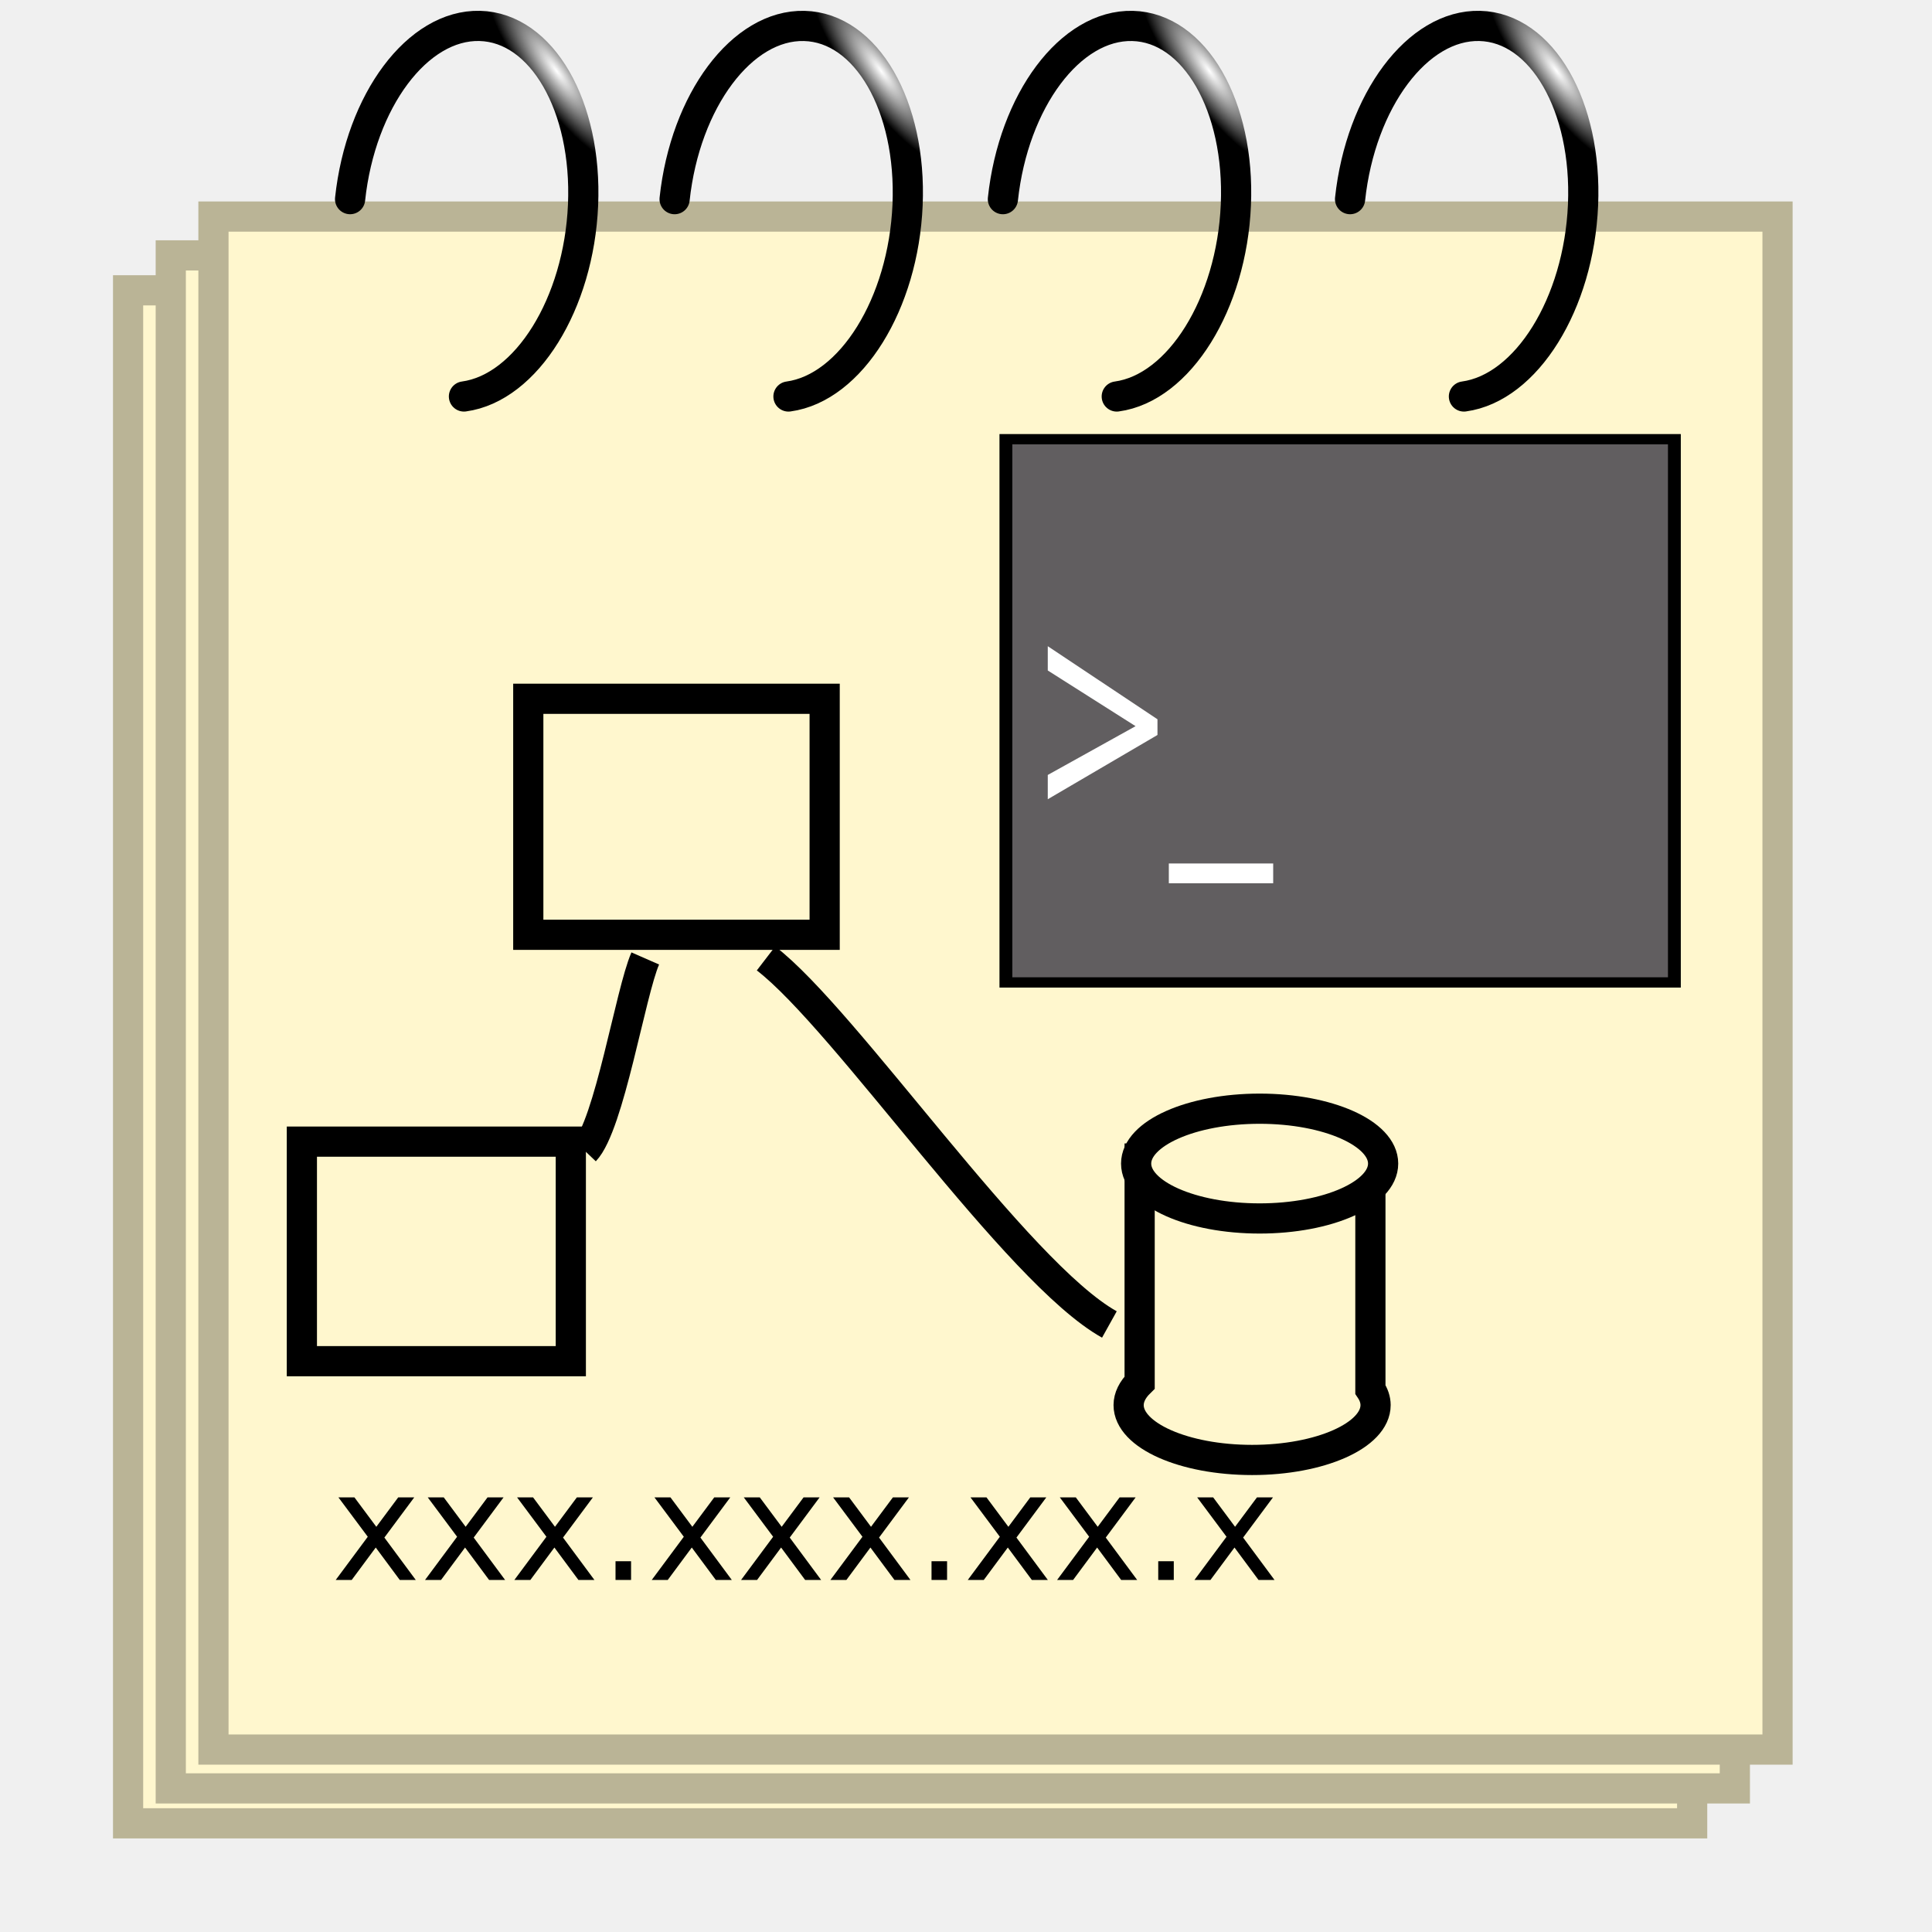
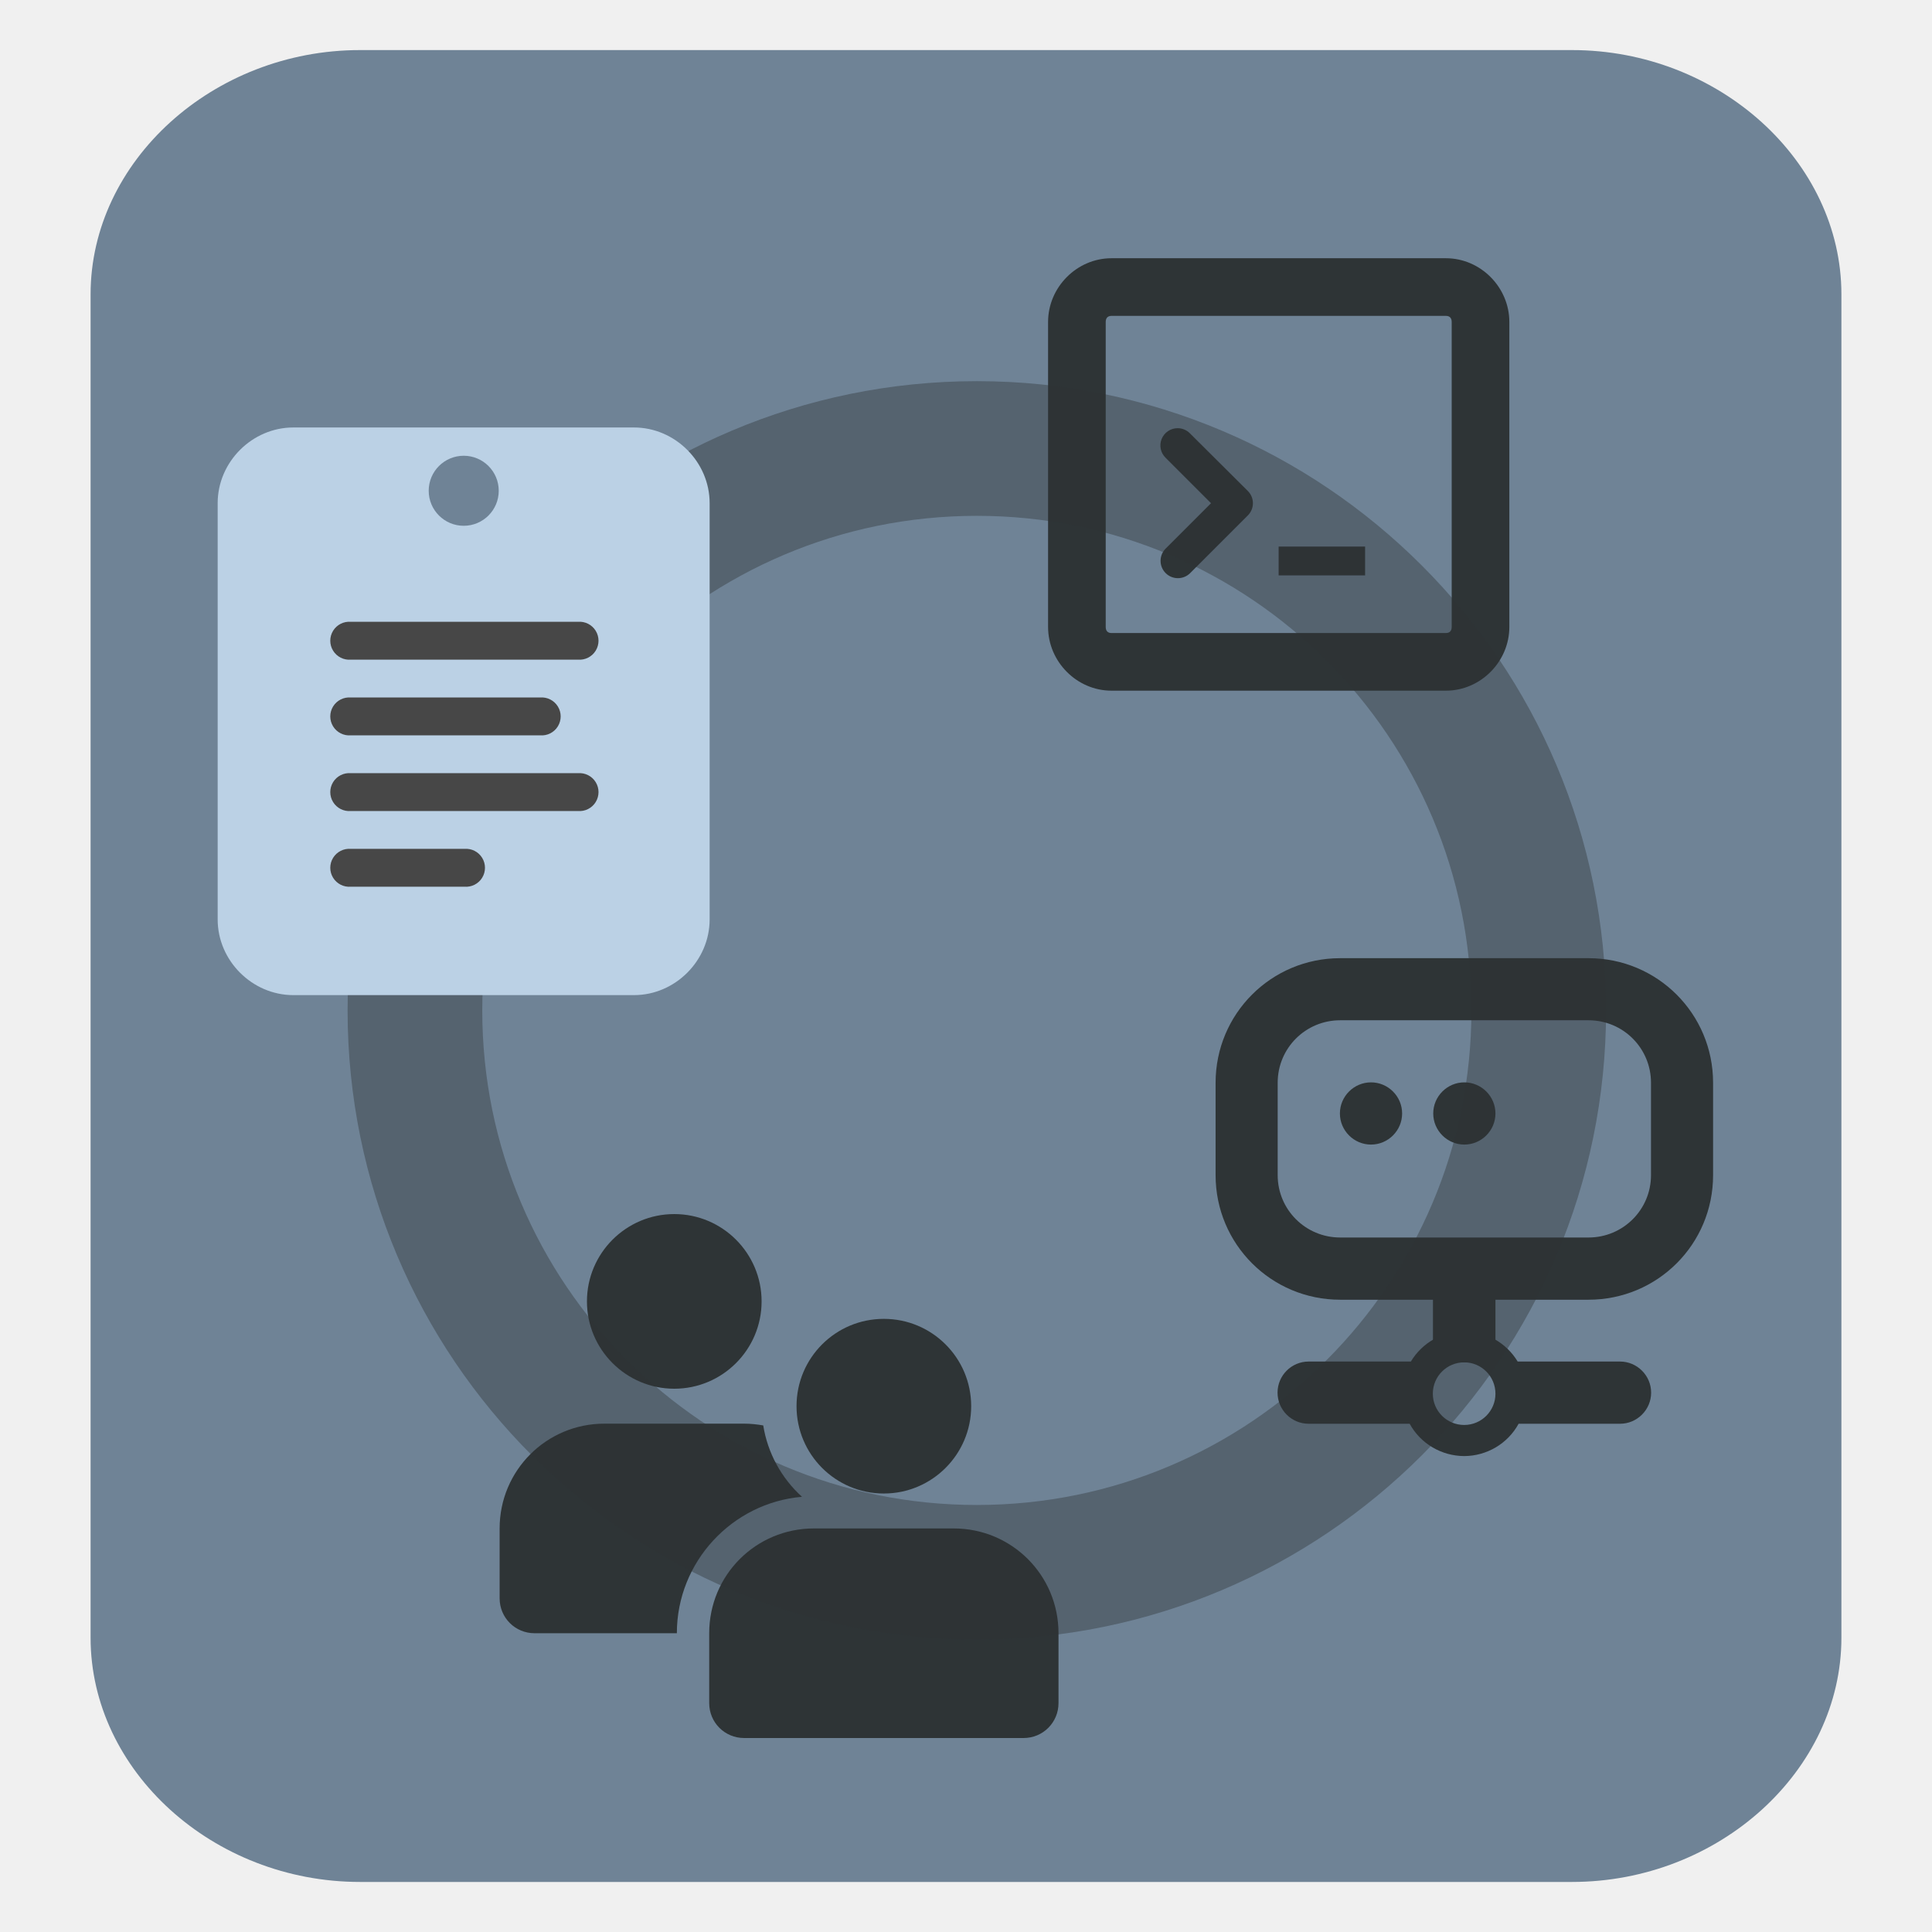
- <svg xmlns="http://www.w3.org/2000/svg" xmlns:xlink="http://www.w3.org/1999/xlink" width="64" height="64" id="svg3384" version="1.1" viewBox="0 0 64 64">
-   <defs id="defs3386">
-     <linearGradient id="linearGradient4179">
-       <stop style="stop-color:#ffffff;stop-opacity:1" offset="0" id="stop4181" />
-       <stop style="stop-color:#000000;stop-opacity:1" offset="1" id="stop4183" />
-     </linearGradient>
-     <radialGradient xlink:href="#linearGradient4179" id="radialGradient4185" cx="-48.742" cy="3.657" fx="-48.742" fy="3.657" r="4.357" gradientTransform="matrix(0.162566,-0.1477311,0.5707996,0.6281184,-45.68141,-6.336666)" gradientUnits="userSpaceOnUse" />
-     <radialGradient xlink:href="#linearGradient4179" id="radialGradient4205" gradientUnits="userSpaceOnUse" gradientTransform="matrix(0.162566,-0.1477311,0.5707996,0.6281184,-34.2469,-7.562222)" cx="-48.742" cy="3.657" fx="-48.742" fy="3.657" r="4.357" />
-     <radialGradient xlink:href="#linearGradient4179" id="radialGradient4207" gradientUnits="userSpaceOnUse" gradientTransform="matrix(0.162566,-0.1477311,0.5707996,0.6281184,-23.43383,-8.721171)" cx="-48.742" cy="3.657" fx="-48.742" fy="3.657" r="4.357" />
-     <radialGradient xlink:href="#linearGradient4179" id="radialGradient4209" gradientUnits="userSpaceOnUse" gradientTransform="matrix(0.162566,-0.1477311,0.5707996,0.6281184,-12.74505,-9.8668)" cx="-48.742" cy="3.657" fx="-48.742" fy="3.657" r="4.357" />
-   </defs>
-   <g id="layer1">
-     <rect style="fill:#fff7ce;fill-opacity:1;fill-rule:evenodd;stroke:#bab496;stroke-width:1px;stroke-linecap:butt;stroke-linejoin:miter;stroke-opacity:1" id="rect3392" width="51.812" height="50.783" x="4.243" y="9.617" />
-     <rect y="8.46" x="5.657" height="50.783" width="51.812" id="rect4194" style="fill:#fff7ce;fill-opacity:1;fill-rule:evenodd;stroke:#bab496;stroke-width:1px;stroke-linecap:butt;stroke-linejoin:miter;stroke-opacity:1" />
-     <rect style="fill:#fff7ce;fill-opacity:1;fill-rule:evenodd;stroke:#bab496;stroke-width:1px;stroke-linecap:butt;stroke-linejoin:miter;stroke-opacity:1" id="rect4196" width="51.812" height="50.783" x="7.071" y="7.174" />
-     <path style="fill:none;fill-opacity:1;stroke:url(#radialGradient4185);stroke-linecap:round;stroke-opacity:1" id="path4225" d="m -45.171,-1.793 a 3.857,6.171 0 0 1 -3.66,6.163 3.857,6.171 0 0 1 -4.034,-5.532 3.857,6.171 0 0 1 3.247,-6.729" transform="matrix(-0.9943052,-0.1065701,0.1065701,-0.9943052,0,0)" />
-     <g style="font-style:normal;font-weight:normal;font-size:40px;line-height:125%;font-family:sans-serif;letter-spacing:0px;word-spacing:0px;fill:#000000;fill-opacity:1;stroke:none;stroke-width:1px;stroke-linecap:butt;stroke-linejoin:miter;stroke-opacity:1" id="text4247" transform="translate(-1.75,30.25)">
-       <path d="m 15.472,19.353 -0.989,1.331 1.04,1.404 -0.53,0 -0.796,-1.074 -0.796,1.074 -0.53,0 1.062,-1.431 -0.972,-1.304 0.53,0 0.725,0.974 0.725,-0.974 0.53,0 z" style="font-size:5px" id="path4300" />
-       <path d="m 18.431,19.353 -0.989,1.331 1.04,1.404 -0.53,0 -0.796,-1.074 -0.796,1.074 -0.53,0 1.062,-1.431 -0.972,-1.304 0.53,0 0.725,0.974 0.725,-0.974 0.53,0 z" style="font-size:5px" id="path4302" />
-       <path d="m 21.39,19.353 -0.989,1.331 1.04,1.404 -0.53,0 -0.796,-1.074 -0.796,1.074 -0.53,0 1.062,-1.431 -0.972,-1.304 0.53,0 0.725,0.974 0.725,-0.974 0.53,0 z" style="font-size:5px" id="path4304" />
-       <path d="m 22.14,21.468 0.515,0 0,0.62 -0.515,0 0,-0.62 z" style="font-size:5px" id="path4306" />
-       <path d="m 25.941,19.353 -0.989,1.331 1.04,1.404 -0.53,0 -0.796,-1.074 -0.796,1.074 -0.53,0 1.062,-1.431 -0.972,-1.304 0.53,0 0.725,0.974 0.725,-0.974 0.53,0 z" style="font-size:5px" id="path4308" />
-       <path d="m 28.9,19.353 -0.989,1.331 1.04,1.404 -0.53,0 -0.796,-1.074 -0.796,1.074 -0.53,0 1.062,-1.431 -0.972,-1.304 0.53,0 0.725,0.974 0.725,-0.974 0.53,0 z" style="font-size:5px" id="path4310" />
-       <path d="m 31.859,19.353 -0.989,1.331 1.04,1.404 -0.53,0 -0.796,-1.074 -0.796,1.074 -0.53,0 1.062,-1.431 -0.972,-1.304 0.53,0 0.725,0.974 0.725,-0.974 0.53,0 z" style="font-size:5px" id="path4312" />
-       <path d="m 32.608,21.468 0.515,0 0,0.62 -0.515,0 0,-0.62 z" style="font-size:5px" id="path4314" />
-       <path d="m 36.41,19.353 -0.989,1.331 1.04,1.404 -0.53,0 -0.796,-1.074 -0.796,1.074 -0.53,0 1.062,-1.431 -0.972,-1.304 0.53,0 0.725,0.974 0.725,-0.974 0.53,0 z" style="font-size:5px" id="path4316" />
-       <path d="m 39.369,19.353 -0.989,1.331 1.04,1.404 -0.53,0 -0.796,-1.074 -0.796,1.074 -0.53,0 1.062,-1.431 -0.972,-1.304 0.53,0 0.725,0.974 0.725,-0.974 0.53,0 z" style="font-size:5px" id="path4318" />
-       <path d="m 40.118,21.468 0.515,0 0,0.62 -0.515,0 0,-0.62 z" style="font-size:5px" id="path4320" />
-       <path d="m 43.919,19.353 -0.989,1.331 1.04,1.404 -0.53,0 -0.796,-1.074 -0.796,1.074 -0.53,0 1.062,-1.431 -0.972,-1.304 0.53,0 0.725,0.974 0.725,-0.974 0.53,0 z" style="font-size:5px" id="path4322" />
-     </g>
-     <rect style="fill:none;fill-opacity:1;stroke:#000000;stroke-opacity:1" id="rect4251" width="9.818" height="7.818" x="17.5" y="23.148" />
-     <rect style="fill:none;fill-opacity:1;stroke:#000000;stroke-opacity:1" id="rect4253" width="8.909" height="7.273" x="10" y="37.818" />
-     <path style="fill:#fff7ce;fill-opacity:1;stroke:#000000;stroke-opacity:1" d="M 37.752 38.377 L 37.752 45.799 A 4.091 1.818 0 0 0 37.387 46.545 A 4.091 1.818 0 0 0 41.477 48.363 A 4.091 1.818 0 0 0 45.568 46.545 A 4.091 1.818 0 0 0 45.396 46.027 L 45.396 38.377 L 37.752 38.377 z " id="ellipse4259" />
-     <ellipse style="fill:#fff7ce;fill-opacity:1;stroke:#000000;stroke-opacity:1" id="path4255" cx="41.727" cy="38.545" rx="4.091" ry="1.818" />
-     <path style="fill:none;fill-rule:evenodd;stroke:#000000;stroke-width:1px;stroke-linecap:butt;stroke-linejoin:miter;stroke-opacity:1" d="m 21.375,31.75 c -0.488,1.114 -1.191,5.524 -2,6.375" id="path4261" />
-     <path style="fill:none;fill-rule:evenodd;stroke:#000000;stroke-width:1px;stroke-linecap:butt;stroke-linejoin:miter;stroke-opacity:1" d="m 25.375,31.75 c 2.641,2.027 8.303,10.415 11.375,12.125" id="path4263" />
-     <g id="g4330" transform="matrix(0.487945,0,0,0.3904299,10.40886,-17.86738)">
-       <rect y="83.028" x="46.958" height="46.09" width="45.383" id="rect4328" style="fill:#615e60;fill-opacity:1;stroke:#000000;stroke-width:0.872;stroke-opacity:1" />
-       <text transform="scale(0.7737868,1.292346)" id="text4324" y="90.256" x="63.344" style="font-style:normal;font-weight:normal;font-size:72.627px;line-height:125%;font-family:sans-serif;letter-spacing:0px;word-spacing:0px;fill:#ffffff;fill-opacity:1;stroke:none;stroke-width:1px;stroke-linecap:butt;stroke-linejoin:miter;stroke-opacity:1" xml:space="preserve">
-         <tspan style="font-size:20.426px;fill:#ffffff;fill-opacity:1" y="90.256" x="63.344" id="tspan4326">&gt;_</tspan>
-       </text>
-     </g>
-     <path transform="matrix(-0.9943052,-0.1065701,0.1065701,-0.9943052,0,0)" d="m -12.234,-5.323 a 3.857,6.171 0 0 1 -3.66,6.163 3.857,6.171 0 0 1 -4.034,-5.532 3.857,6.171 0 0 1 3.247,-6.729" id="path4199" style="fill:none;fill-opacity:1;stroke:url(#radialGradient4209);stroke-linecap:round;stroke-opacity:1" />
-     <path style="fill:none;fill-opacity:1;stroke:url(#radialGradient4207);stroke-linecap:round;stroke-opacity:1" id="path4201" d="m -22.923,-4.178 a 3.857,6.171 0 0 1 -3.66,6.163 3.857,6.171 0 0 1 -4.034,-5.532 3.857,6.171 0 0 1 3.247,-6.729" transform="matrix(-0.9943052,-0.1065701,0.1065701,-0.9943052,0,0)" />
-     <path transform="matrix(-0.9943052,-0.1065701,0.1065701,-0.9943052,0,0)" d="m -33.736,-3.019 a 3.857,6.171 0 0 1 -3.66,6.163 3.857,6.171 0 0 1 -4.034,-5.532 3.857,6.171 0 0 1 3.247,-6.729" id="path4203" style="fill:none;fill-opacity:1;stroke:url(#radialGradient4205);stroke-linecap:round;stroke-opacity:1" />
+ <svg xmlns="http://www.w3.org/2000/svg" width="64" height="64" version="1.1" id="svg3" xml:space="preserve">
+   <defs id="defs3" />
+   <path d="m 11.924,1.659 c -4.863,0 -8.923,3.681 -8.923,8.091 v 44.501 c 0,4.41 4.06,8.091 8.923,8.091 h 40.152 c 4.863,0 8.923,-3.681 8.923,-8.091 v -44.501 c 0,-4.41 -4.06,-8.091 -8.923,-8.091 z" style="color:#000000;font-weight:400;line-height:normal;-inkscape-font-specification:Sans;text-indent:0;text-align:start;text-decoration-line:none;text-transform:none;fill:#6f8396;fill-opacity:1;stroke-width:4.248;marker:none" font-family="Sans" overflow="visible" id="path2" />
+   <g fill="#2e3436" id="g4" transform="matrix(1.157107,0,0,1.157107,16.55068,39.06057)">
+     <path d="M 13.5,6.5 C 13.5,7.879 12.379,9 11,9 9.617,9 8.5,7.879 8.5,6.5 8.5,5.117 9.617,4 11,4 c 1.379,0 2.5,1.117 2.5,2.5 z m 0,0" id="path1-3" />
+     <path d="M 7.5,3.5 C 7.5,4.879 6.379,6 5,6 3.621,6 2.5,4.879 2.5,3.5 2.5,2.121 3.621,1 5,1 6.379,1 7.5,2.121 7.5,3.5 Z m 0,0" id="path2-6" />
+     <path d="M 3,7 C 1.34,7 0,8.34 0,10 v 2 c 0,0.555 0.445,1 1,1 h 4.074 c 0,-2.043 1.582,-3.734 3.582,-3.906 C 8.066,8.559 7.672,7.836 7.547,7.051 7.371,7.02 7.188,7 7,7 Z m 6,3.926 c -1.168,0 -2.078,0.906 -2.078,2.074 H 9 c 0.555,0 1,-0.445 1,-1 v -1.074 z m 0,0" id="path3" />
+     <path d="m 9,10 c -1.664,0 -3,1.336 -3,3 v 2 c 0,0.555 0.445,1 1,1 h 8 c 0.555,0 1,-0.445 1,-1 v -2 c 0,-1.664 -1.34,-3 -3,-3 z m 0,0" id="path4-7" />
+   </g>
+   <g id="g6" transform="matrix(4.461279,0,0,4.461279,-60.0972,-16.93584)">
+     <path d="m 24.343,13.681 c -0.162,0 -0.313,0.086 -0.396,0.225 h -0.759 c -0.128,0 -0.231,0.104 -0.231,0.231 0,0.127 0.103,0.231 0.231,0.231 h 0.75 c 0.081,0.148 0.236,0.239 0.405,0.24 0.168,-9.01e-4 0.323,-0.092 0.404,-0.24 h 0.753 c 0.127,0 0.231,-0.104 0.231,-0.231 0,-0.127 -0.104,-0.231 -0.231,-0.231 h -0.76 c -0.084,-0.139 -0.235,-0.225 -0.397,-0.225 z m 0,0.231 c 0.128,0 0.232,0.104 0.232,0.233 0,0.128 -0.104,0.232 -0.232,0.232 -0.129,0 -0.233,-0.104 -0.233,-0.232 0,-0.129 0.104,-0.233 0.233,-0.233 z m 0,0" id="path1-35" style="fill:#2e3436;stroke-width:0.231" />
+     <path d="m 24.111,13.219 h 0.464 v 0.693 h -0.464 z m 0,0" id="path2-62" style="fill:#2e3436;stroke-width:0.231" />
+     <path d="m 25.266,11.372 c 0.257,0 0.464,0.207 0.464,0.464 v 0.686 c 0,0.256 -0.207,0.463 -0.464,0.463 h -1.844 c -0.257,0 -0.464,-0.207 -0.464,-0.463 v -0.686 c 0,-0.257 0.207,-0.464 0.464,-0.464 z m -2.769,0.464 v 0.686 c 0,0.512 0.413,0.925 0.925,0.925 h 1.844 c 0.512,0 0.925,-0.412 0.925,-0.925 v -0.686 c 0,-0.512 -0.413,-0.925 -0.925,-0.925 h -1.844 c -0.512,0 -0.925,0.413 -0.925,0.925 z m 0,0" id="path3-9" style="fill:#2e3436;stroke-width:0.231" />
+     <path d="m 23.651,11.833 c 0.127,0 0.231,0.104 0.231,0.231 0,0.127 -0.104,0.231 -0.231,0.231 -0.127,0 -0.231,-0.104 -0.231,-0.231 0,-0.127 0.104,-0.231 0.231,-0.231 z m 0,0" id="path4-1" style="fill:#2e3436;stroke-width:0.231" />
+     <path d="m 24.344,11.833 c 0.127,0 0.231,0.104 0.231,0.231 0,0.127 -0.104,0.231 -0.231,0.231 -0.127,0 -0.231,-0.104 -0.231,-0.231 0,-0.127 0.104,-0.231 0.231,-0.231 z m 0,0" id="path5-2" style="fill:#2e3436;stroke-width:0.231" />
+   </g>
+   <g id="g7" transform="matrix(4.461279,0,0,4.461279,-61.12278,-4.936542)">
+     <path d="m 21.954,3.024 c -0.258,0 -0.471,0.216 -0.471,0.473 v 2.265 c 0,0.257 0.213,0.473 0.471,0.473 h 2.483 c 0.258,0 0.471,-0.216 0.471,-0.473 V 3.497 c 0,-0.257 -0.213,-0.473 -0.471,-0.473 z m 0,0.428 h 2.483 c 0.027,0 0.043,0.015 0.043,0.045 v 2.265 c 0,0.03 -0.016,0.045 -0.043,0.045 h -2.483 c -0.027,0 -0.043,-0.015 -0.043,-0.045 V 3.497 c 0,-0.03 0.016,-0.045 0.043,-0.045 z" style="color:#bebebe;line-height:normal;font-variant-ligatures:normal;font-variant-position:normal;font-variant-caps:normal;font-variant-numeric:normal;font-variant-alternates:normal;font-feature-settings:normal;text-indent:0;text-align:start;text-decoration-line:none;text-decoration-style:solid;text-decoration-color:#000000;text-transform:none;text-orientation:mixed;shape-padding:0;isolation:auto;mix-blend-mode:normal;fill:#2e3436;fill-opacity:1;stroke-width:0.214;marker:none" font-weight="400" font-family="sans-serif" overflow="visible" id="path1-36" />
+     <path d="m 22.445,4.286 a 0.128,0.128 0 0 0 -0.089,0.22 l 0.337,0.337 -0.337,0.337 a 0.128,0.128 0 1 0 0.182,0.182 l 0.428,-0.428 a 0.128,0.128 0 0 0 0,-0.182 L 22.537,4.325 a 0.128,0.128 0 0 0 -0.092,-0.039 z" style="color:#bebebe;line-height:normal;font-variant-ligatures:normal;font-variant-position:normal;font-variant-caps:normal;font-variant-numeric:normal;font-variant-alternates:normal;font-feature-settings:normal;text-indent:0;text-align:start;text-decoration-line:none;text-decoration-style:solid;text-decoration-color:#000000;text-transform:none;text-orientation:mixed;shape-padding:0;isolation:auto;mix-blend-mode:normal;fill:#2e3436;fill-opacity:1;stroke-width:0.214;marker:none" font-weight="400" font-family="sans-serif" overflow="visible" id="path2-0" />
+     <path d="m 23.195,5.165 h 0.642 v 0.214 h -0.642 z" style="color:#bebebe;fill:#2e3436;fill-opacity:1;stroke-width:0.214;marker:none" overflow="visible" id="path3-6" />
+   </g>
+   <circle style="fill:none;fill-opacity:1;stroke:#2e3436;stroke-width:4.461;stroke-opacity:0.4" id="path7" cx="32.359" cy="33.471" r="18.614" />
+   <g id="g5" transform="matrix(4.461279,0,0,4.461279,-91.86546,-33.12905)">
+     <path d="m 22.77,10.6 c -0.306,0 -0.562,0.256 -0.562,0.562 v 3.091 c 0,0.306 0.256,0.562 0.562,0.562 h 2.529 c 0.306,0 0.562,-0.256 0.562,-0.562 v -3.091 c 0,-0.306 -0.256,-0.562 -0.562,-0.562 z" style="color:#000000;font-weight:400;line-height:normal;-inkscape-font-specification:Sans;text-indent:0;text-align:start;text-decoration-line:none;text-transform:none;fill:#bbd1e5;fill-opacity:1;stroke-width:0.281;marker:none" font-family="Sans" overflow="visible" id="path4" />
+     <path d="m 23.197,12.043 a 0.141,0.141 0 1 0 0,0.281 h 1.686 a 0.141,0.141 0 1 0 0,-0.281 z m 0,0.562 a 0.141,0.141 0 1 0 0,0.281 h 1.405 a 0.141,0.141 0 1 0 0,-0.281 z m 0,0.562 a 0.141,0.141 0 1 0 0,0.281 h 1.686 a 0.141,0.141 0 1 0 0,-0.281 z m 0,0.562 a 0.141,0.141 0 1 0 0,0.281 h 0.843 a 0.141,0.141 0 1 0 0,-0.281 z" style="color:#000000;font-weight:400;line-height:normal;font-variant-ligatures:normal;font-variant-position:normal;font-variant-caps:normal;font-variant-numeric:normal;font-variant-alternates:normal;font-feature-settings:normal;text-indent:0;text-align:start;text-decoration-line:none;text-decoration-style:solid;text-decoration-color:#000000;text-transform:none;text-orientation:mixed;shape-padding:0;isolation:auto;mix-blend-mode:normal;fill:#474747;stroke-width:0.281" font-family="sans-serif" overflow="visible" id="path1" />
+     <circle style="fill:#6f8396;fill-opacity:1" id="path5" cx="24.035" cy="11.07" r="0.26" />
  </g>
</svg>
